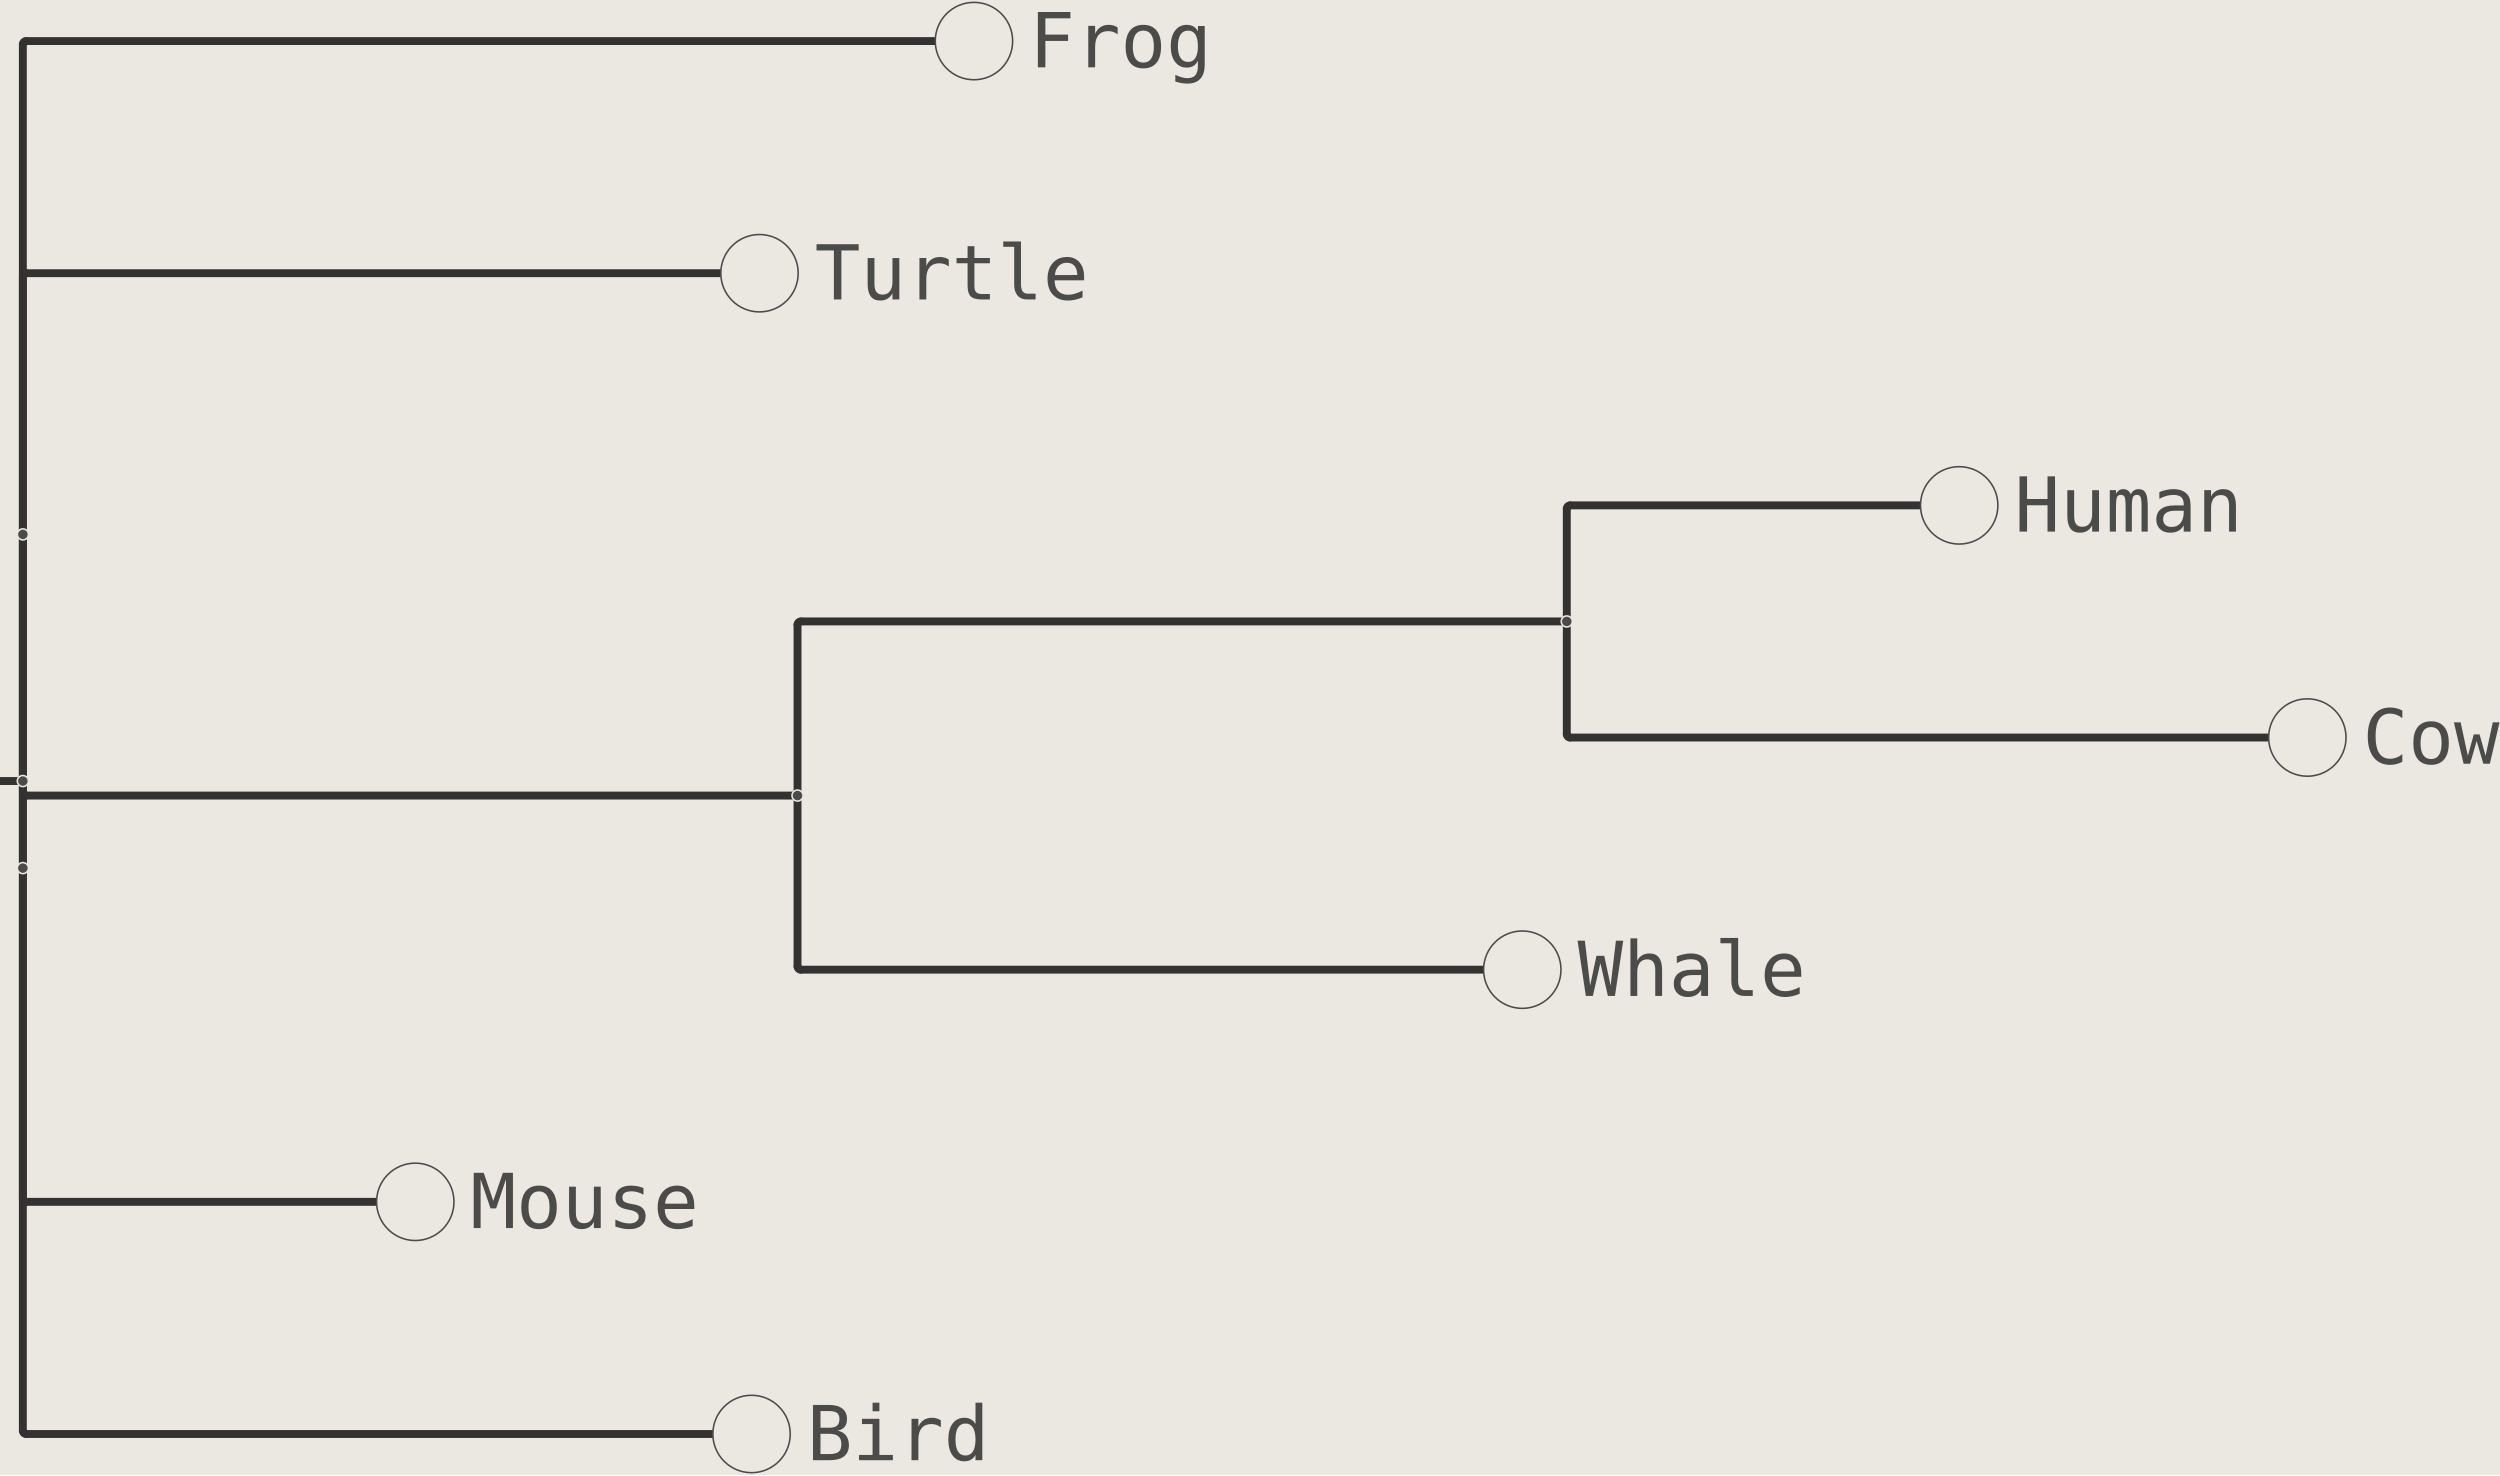
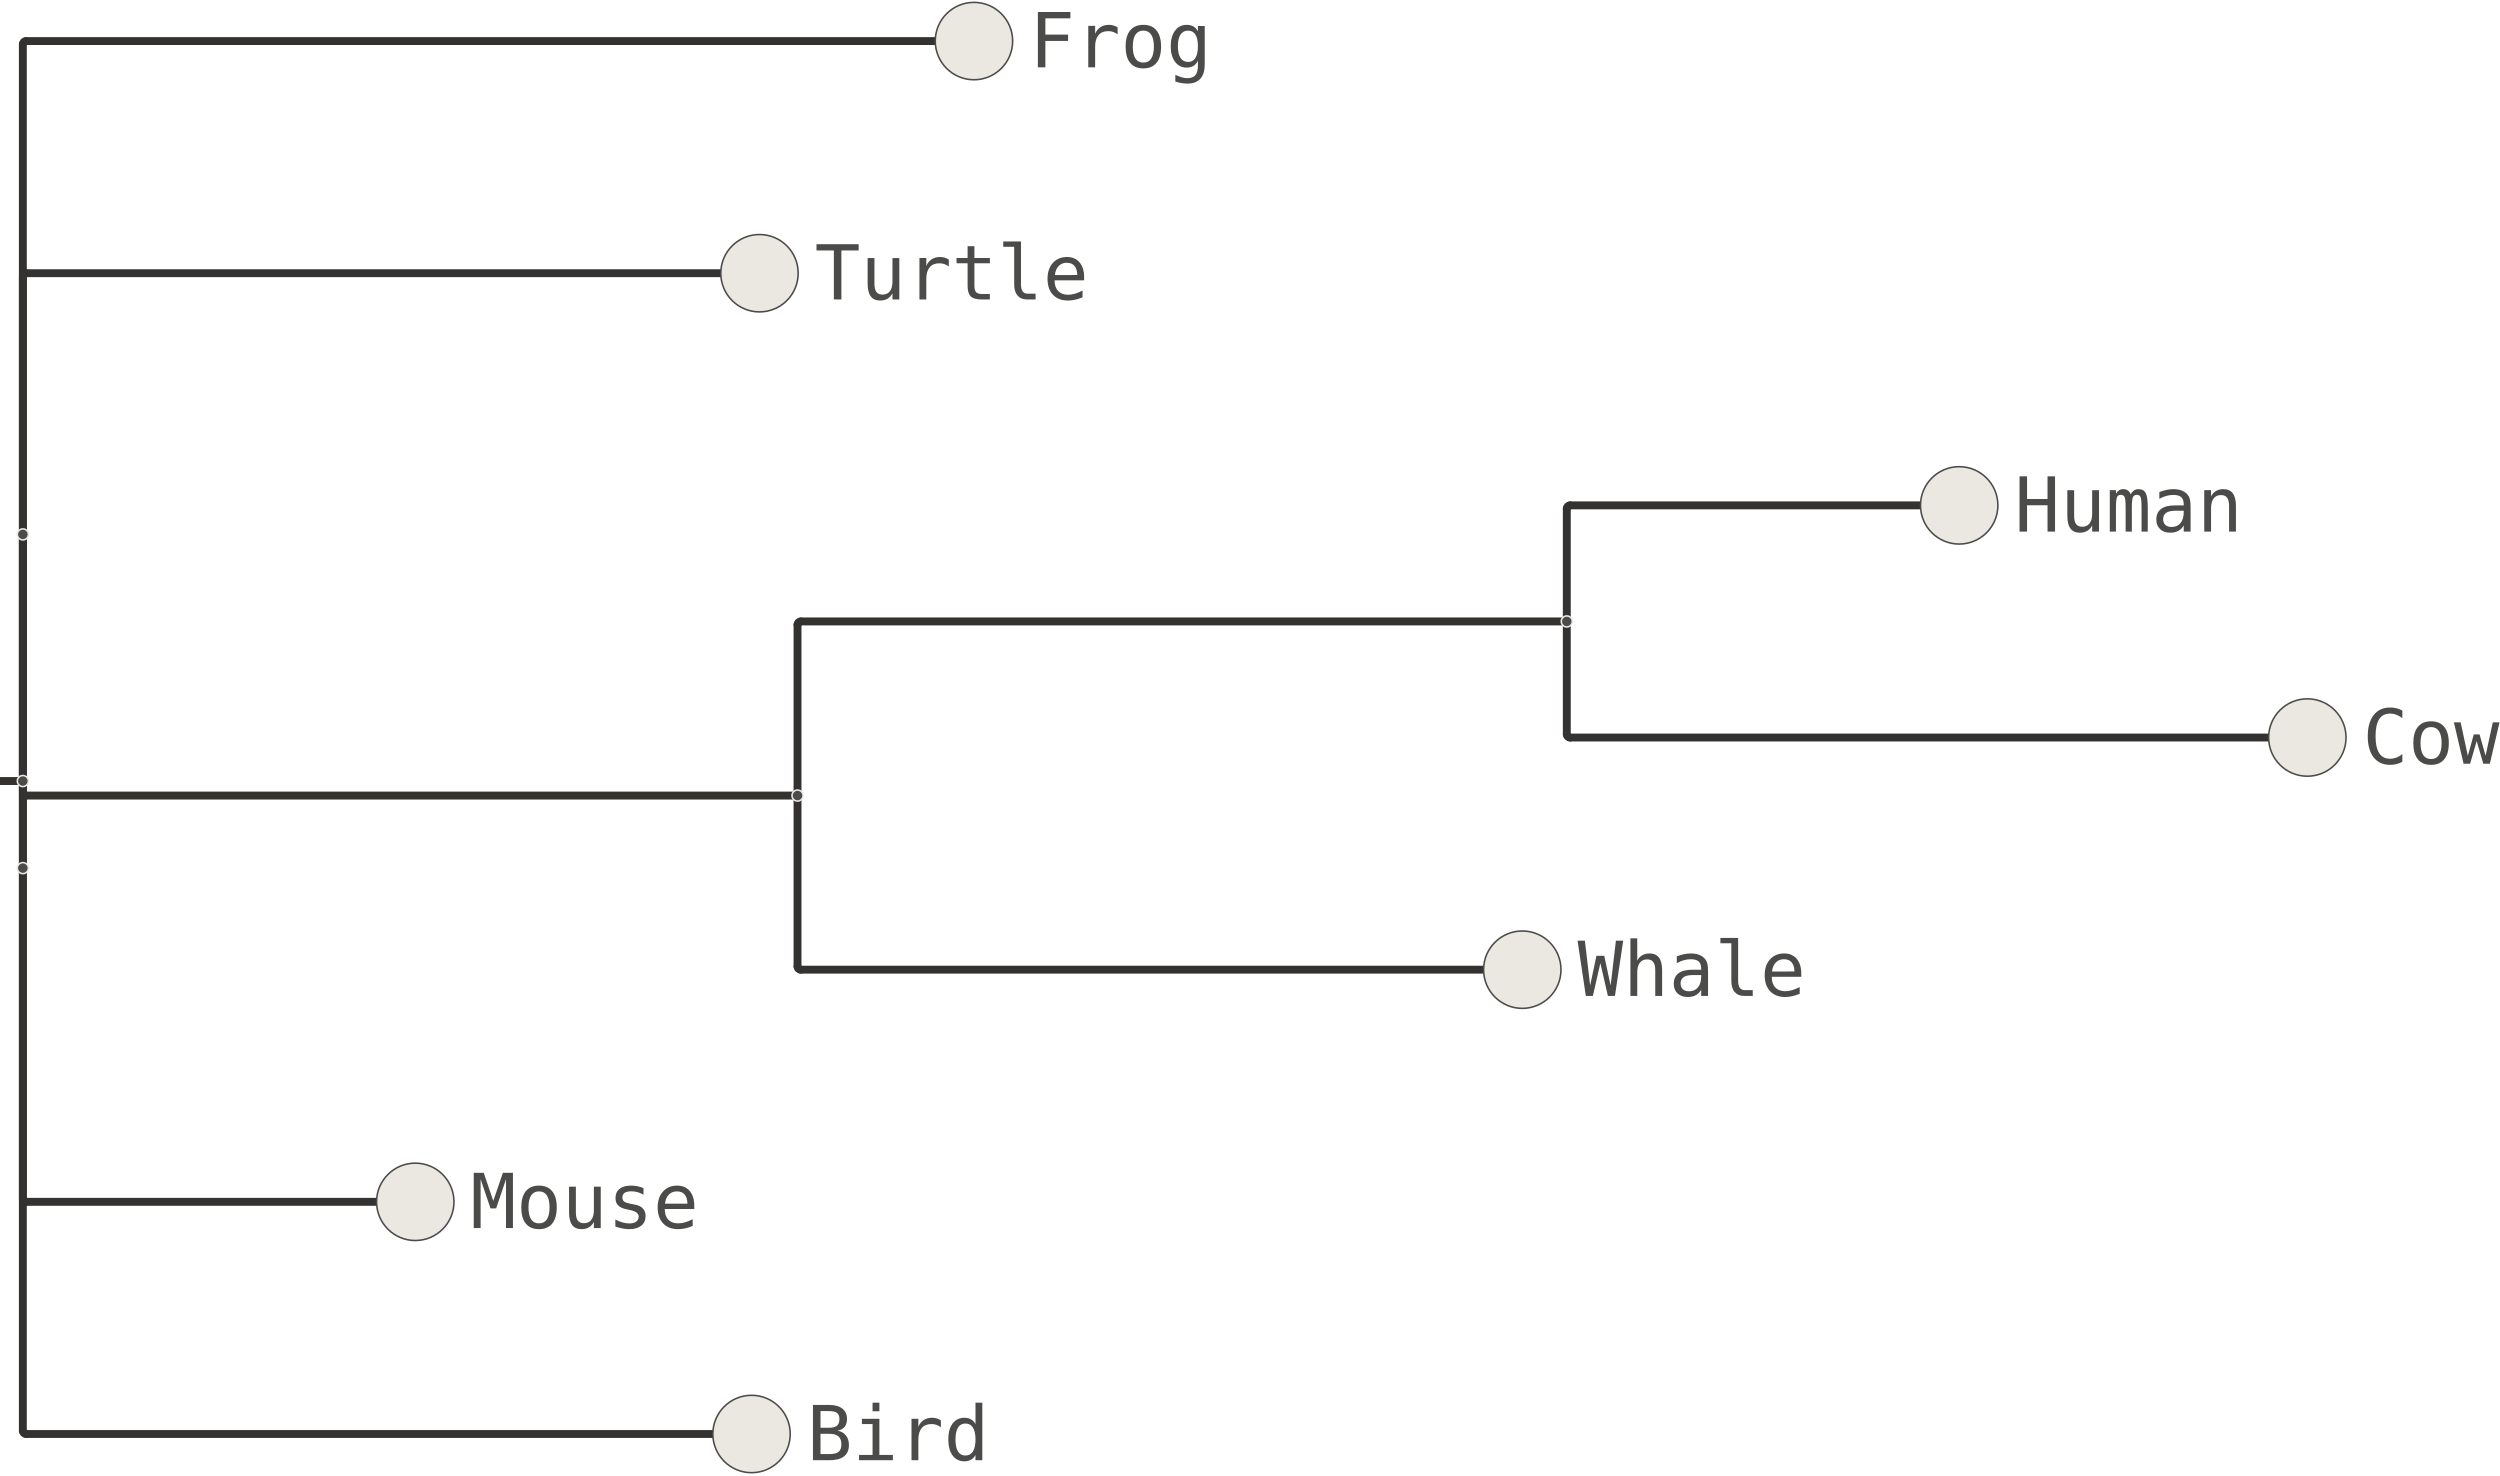
<svg xmlns="http://www.w3.org/2000/svg" version="1.1" baseProfile="full" width="1583" height="934" viewBox="0 0 1583 934">
  <defs>
    
  </defs>
  <g id="Layer-Background">
-     <rect width="1583" height="934" fill="#ebe8e2" />
+     
  </g>
  <g id="Layer-Legends">
    
  </g>
  <g id="Layer-Tree">
    <g id="Tree-CladeHighlights">
      
    </g>
    <g id="Tree-NodeBars">
      
    </g>
    <g id="Tree-Branches" stroke="#333231" stroke-width="5" fill="none" stroke-linecap="round">
      <line x1="16.47" y1="26.00" x2="616.71" y2="26.00" />
      <line x1="14.47" y1="549.69" x2="14.48" y2="549.69" />
      <line x1="14.48" y1="338.38" x2="14.49" y2="338.38" />
      <line x1="16.49" y1="173.00" x2="480.91" y2="173.00" />
      <line x1="16.49" y1="503.75" x2="504.99" y2="503.75" />
      <line x1="506.99" y1="393.50" x2="992.09" y2="393.50" />
      <line x1="994.09" y1="320.00" x2="1240.56" y2="320.00" />
      <line x1="994.09" y1="467.00" x2="1461.00" y2="467.00" />
      <line x1="506.99" y1="614.00" x2="963.91" y2="614.00" />
      <line x1="16.48" y1="761.00" x2="262.95" y2="761.00" />
      <line x1="16.47" y1="908.00" x2="475.88" y2="908.00" />
      <path d="M14.47,28.00 L14.47,28.00 A2,2 0 0 1 16.47,26.00 M14.47,549.68 L14.47,549.68 A0.005,0.005 0 0 0 14.47,549.69 M14.48,338.38 L14.48,338.38 A0.005,0.005 0 0 1 14.48,338.38 M14.49,175.00 L14.49,175.00 A2,2 0 0 1 16.49,173.00 M14.49,501.75 L14.49,501.75 A2,2 0 0 0 16.49,503.75 M504.99,395.50 L504.99,395.50 A2,2 0 0 1 506.99,393.50 M992.09,322.00 L992.09,322.00 A2,2 0 0 1 994.09,320.00 M992.09,465.00 L992.09,465.00 A2,2 0 0 0 994.09,467.00 M504.99,612.00 L504.99,612.00 A2,2 0 0 0 506.99,614.00 M14.48,759.00 L14.48,759.00 A2,2 0 0 0 16.48,761.00 M14.47,906.00 L14.47,906.00 A2,2 0 0 0 16.47,908.00" fill="none" />
      <line x1="0.00" y1="494.56" x2="14.47" y2="494.56" />
      <line x1="14.47" y1="28.00" x2="14.47" y2="906.00" />
      <line x1="14.48" y1="338.38" x2="14.48" y2="759.00" />
      <line x1="14.49" y1="175.00" x2="14.49" y2="501.75" />
      <line x1="504.99" y1="395.50" x2="504.99" y2="612.00" />
      <line x1="992.09" y1="322.00" x2="992.09" y2="465.00" />
    </g>
    <g id="Tree-BranchShapes">
      
    </g>
    <g id="Tree-CollapsedClades">
      
    </g>
    <g id="Tree-NodeBg">
      <circle cx="14.47" cy="494.56" r="3" fill="#ebe8e2" stroke="#ebe8e2" stroke-width="2" />
      <circle cx="14.48" cy="549.69" r="3" fill="#ebe8e2" stroke="#ebe8e2" stroke-width="2" />
      <circle cx="14.49" cy="338.38" r="3" fill="#ebe8e2" stroke="#ebe8e2" stroke-width="2" />
      <circle cx="504.99" cy="503.75" r="3" fill="#ebe8e2" stroke="#ebe8e2" stroke-width="2" />
      <circle cx="992.09" cy="393.50" r="3" fill="#ebe8e2" stroke="#ebe8e2" stroke-width="2" />
    </g>
    <g id="Tree-TipBg">
      <circle cx="616.71" cy="26.00" r="24" fill="#4b4b49" stroke="#4b4b49" stroke-width="2" />
      <circle cx="480.91" cy="173.00" r="24" fill="#4b4b49" stroke="#4b4b49" stroke-width="2" />
      <circle cx="1240.56" cy="320.00" r="24" fill="#4b4b49" stroke="#4b4b49" stroke-width="2" />
      <circle cx="1461.00" cy="467.00" r="24" fill="#4b4b49" stroke="#4b4b49" stroke-width="2" />
      <circle cx="963.91" cy="614.00" r="24" fill="#4b4b49" stroke="#4b4b49" stroke-width="2" />
      <circle cx="262.95" cy="761.00" r="24" fill="#4b4b49" stroke="#4b4b49" stroke-width="2" />
      <circle cx="475.88" cy="908.00" r="24" fill="#4b4b49" stroke="#4b4b49" stroke-width="2" />
    </g>
    <g id="Tree-NodeFg">
      <circle cx="14.47" cy="494.56" r="3" fill="#4b4b49" />
      <circle cx="14.48" cy="549.69" r="3" fill="#4b4b49" />
      <circle cx="14.49" cy="338.38" r="3" fill="#4b4b49" />
      <circle cx="504.99" cy="503.75" r="3" fill="#4b4b49" />
      <circle cx="992.09" cy="393.50" r="3" fill="#4b4b49" />
    </g>
    <g id="Tree-TipFg">
      <circle cx="616.71" cy="26.00" r="24" fill="#ebe8e2" />
      <circle cx="480.91" cy="173.00" r="24" fill="#ebe8e2" />
      <circle cx="1240.56" cy="320.00" r="24" fill="#ebe8e2" />
      <circle cx="1461.00" cy="467.00" r="24" fill="#ebe8e2" />
      <circle cx="963.91" cy="614.00" r="24" fill="#ebe8e2" />
      <circle cx="262.95" cy="761.00" r="24" fill="#ebe8e2" />
      <circle cx="475.88" cy="908.00" r="24" fill="#ebe8e2" />
    </g>
    <g id="Tree-Connectors">
      
    </g>
    <g id="Tree-Shapes">
      
    </g>
    <g id="Tree-Labels">
      <g id="Labels-Tips">
        <text x="651.71" y="26.00" dominant-baseline="central" font-family="monospace" font-size="48px" font-style="normal" font-weight="400" fill="#4b4b49">Frog</text>
        <text x="515.91" y="173.00" dominant-baseline="central" font-family="monospace" font-size="48px" font-style="normal" font-weight="400" fill="#4b4b49">Turtle</text>
        <text x="1275.56" y="320.00" dominant-baseline="central" font-family="monospace" font-size="48px" font-style="normal" font-weight="400" fill="#4b4b49">Human</text>
        <text x="1496.00" y="467.00" dominant-baseline="central" font-family="monospace" font-size="48px" font-style="normal" font-weight="400" fill="#4b4b49">Cow</text>
        <text x="998.91" y="614.00" dominant-baseline="central" font-family="monospace" font-size="48px" font-style="normal" font-weight="400" fill="#4b4b49">Whale</text>
        <text x="297.95" y="761.00" dominant-baseline="central" font-family="monospace" font-size="48px" font-style="normal" font-weight="400" fill="#4b4b49">Mouse</text>
        <text x="510.88" y="908.00" dominant-baseline="central" font-family="monospace" font-size="48px" font-style="normal" font-weight="400" fill="#4b4b49">Bird</text>
      </g>
      <g id="Labels-Nodes">
        
      </g>
      <g id="Labels-Branches">
        
      </g>
      <g id="Labels-CollapsedClades">
        
      </g>
    </g>
  </g>
  <g id="Layer-Axis">
    
  </g>
</svg>
